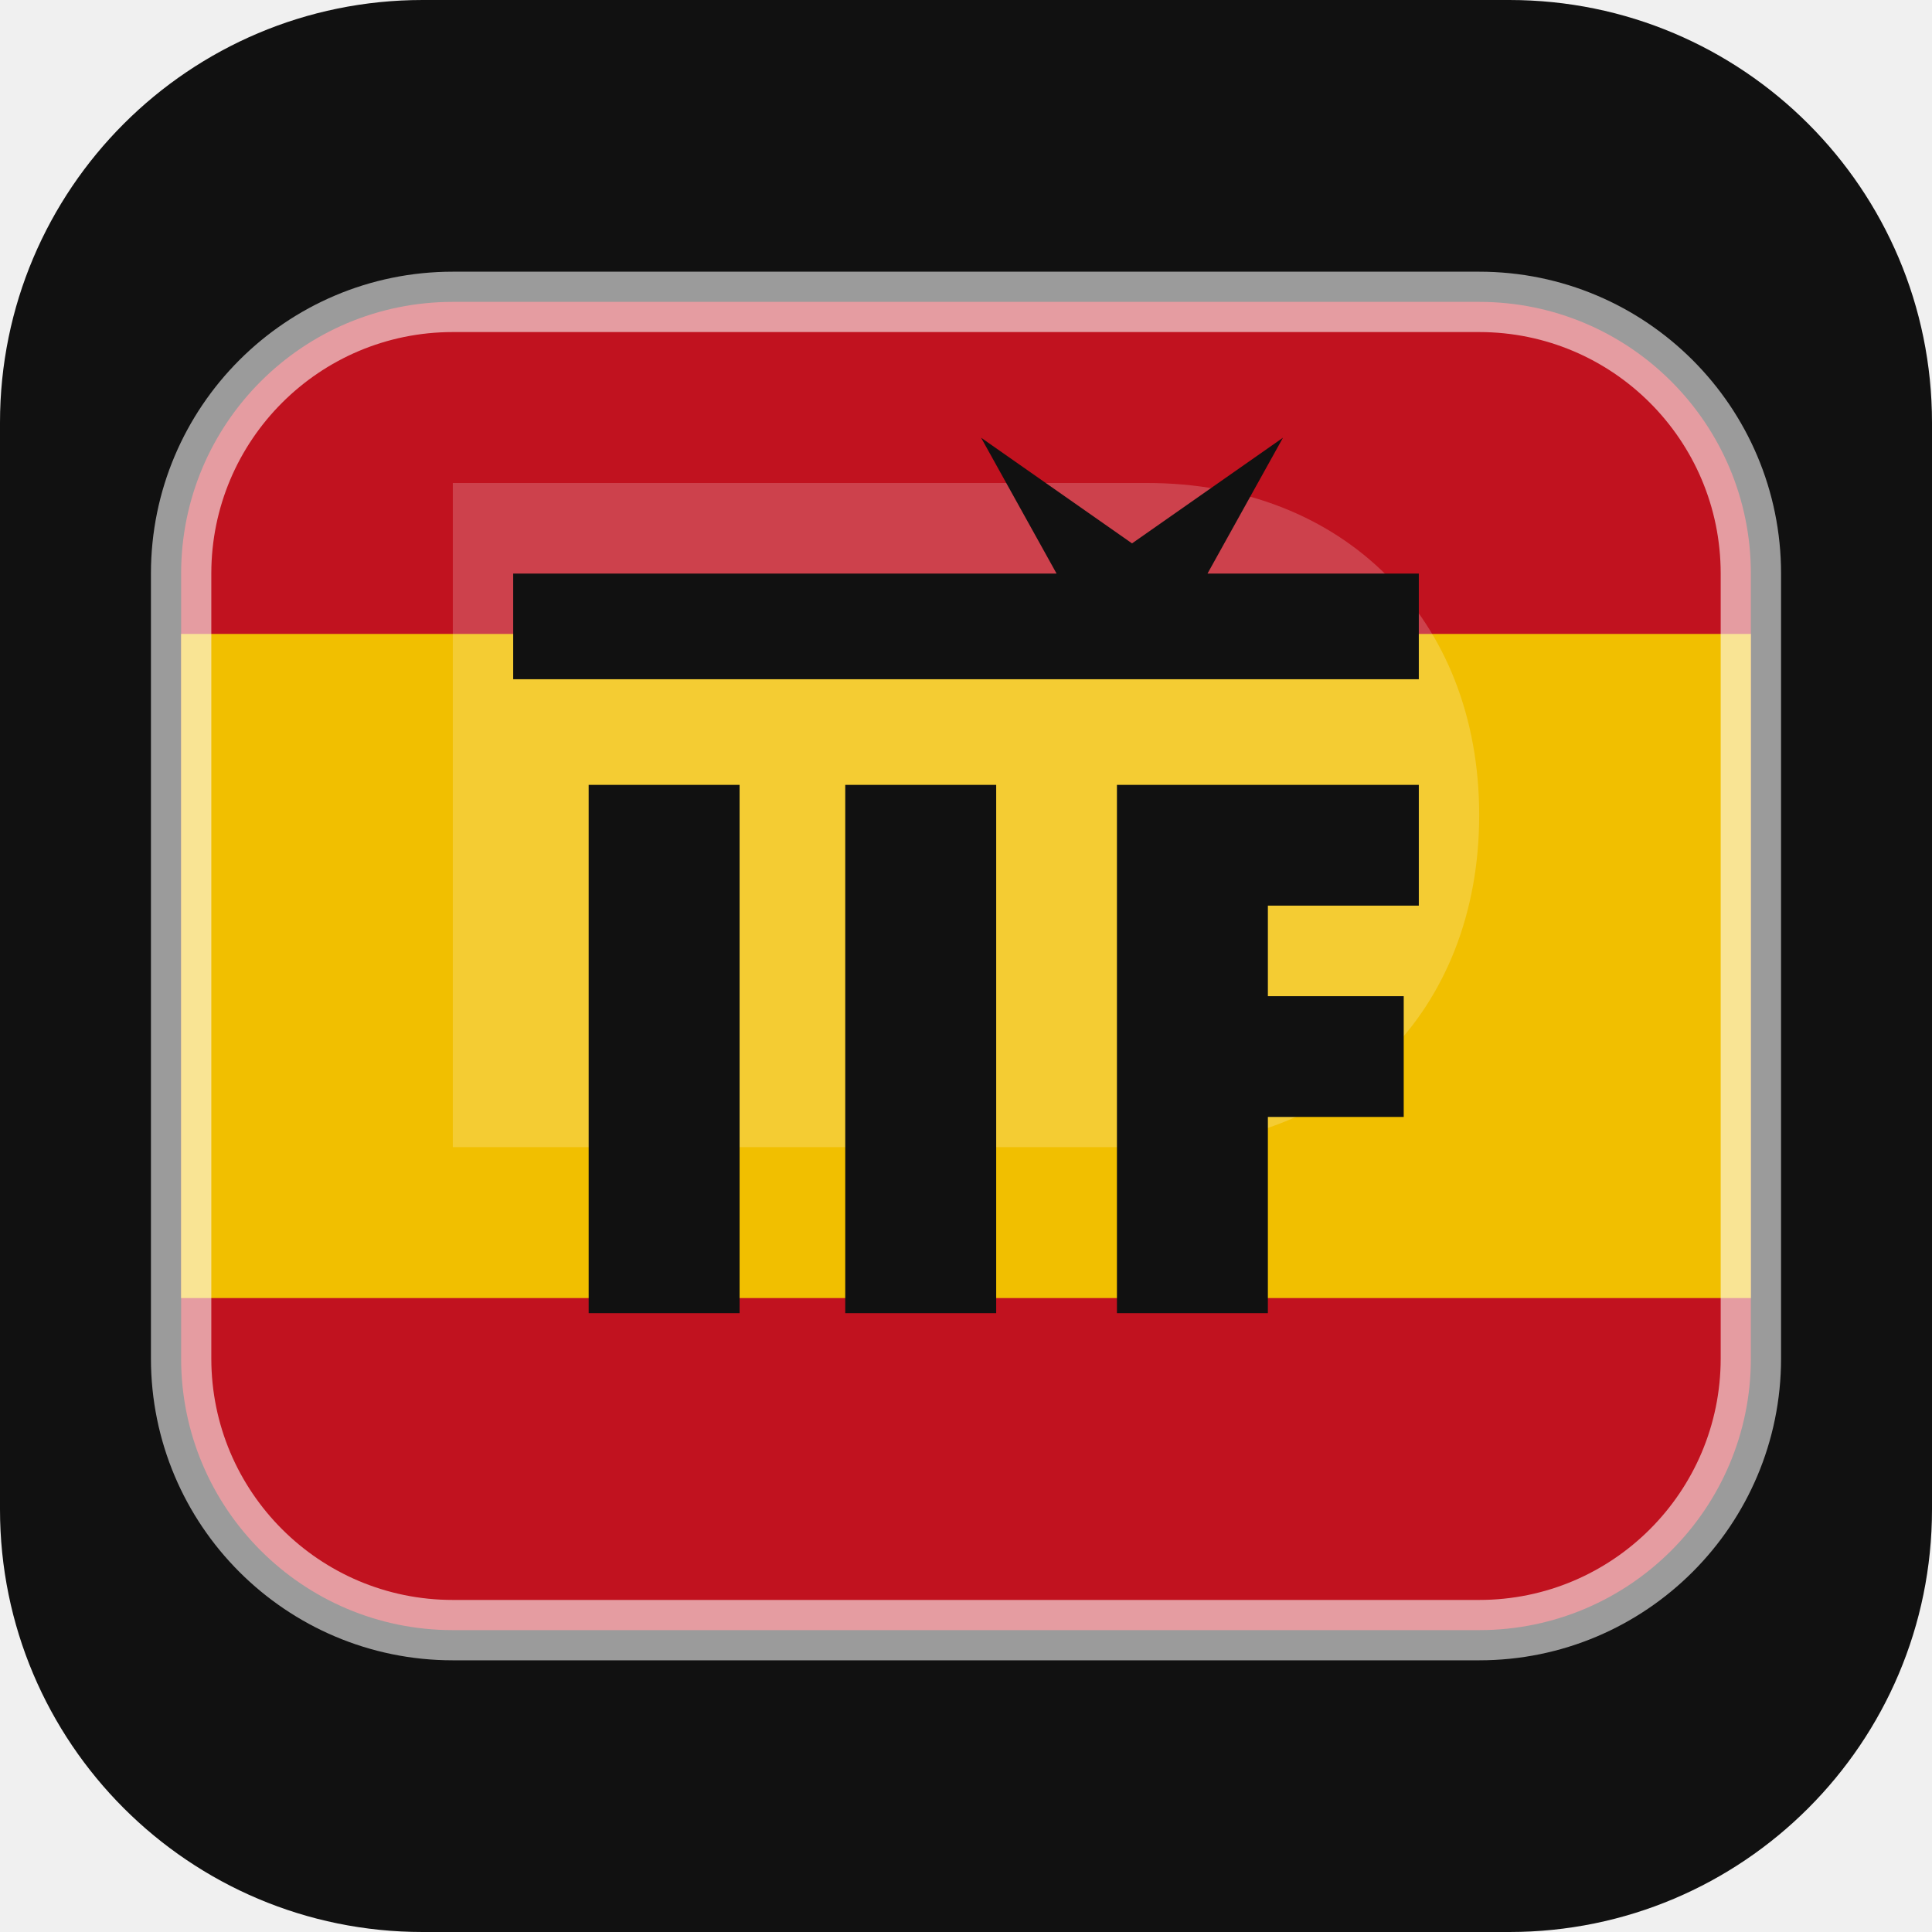
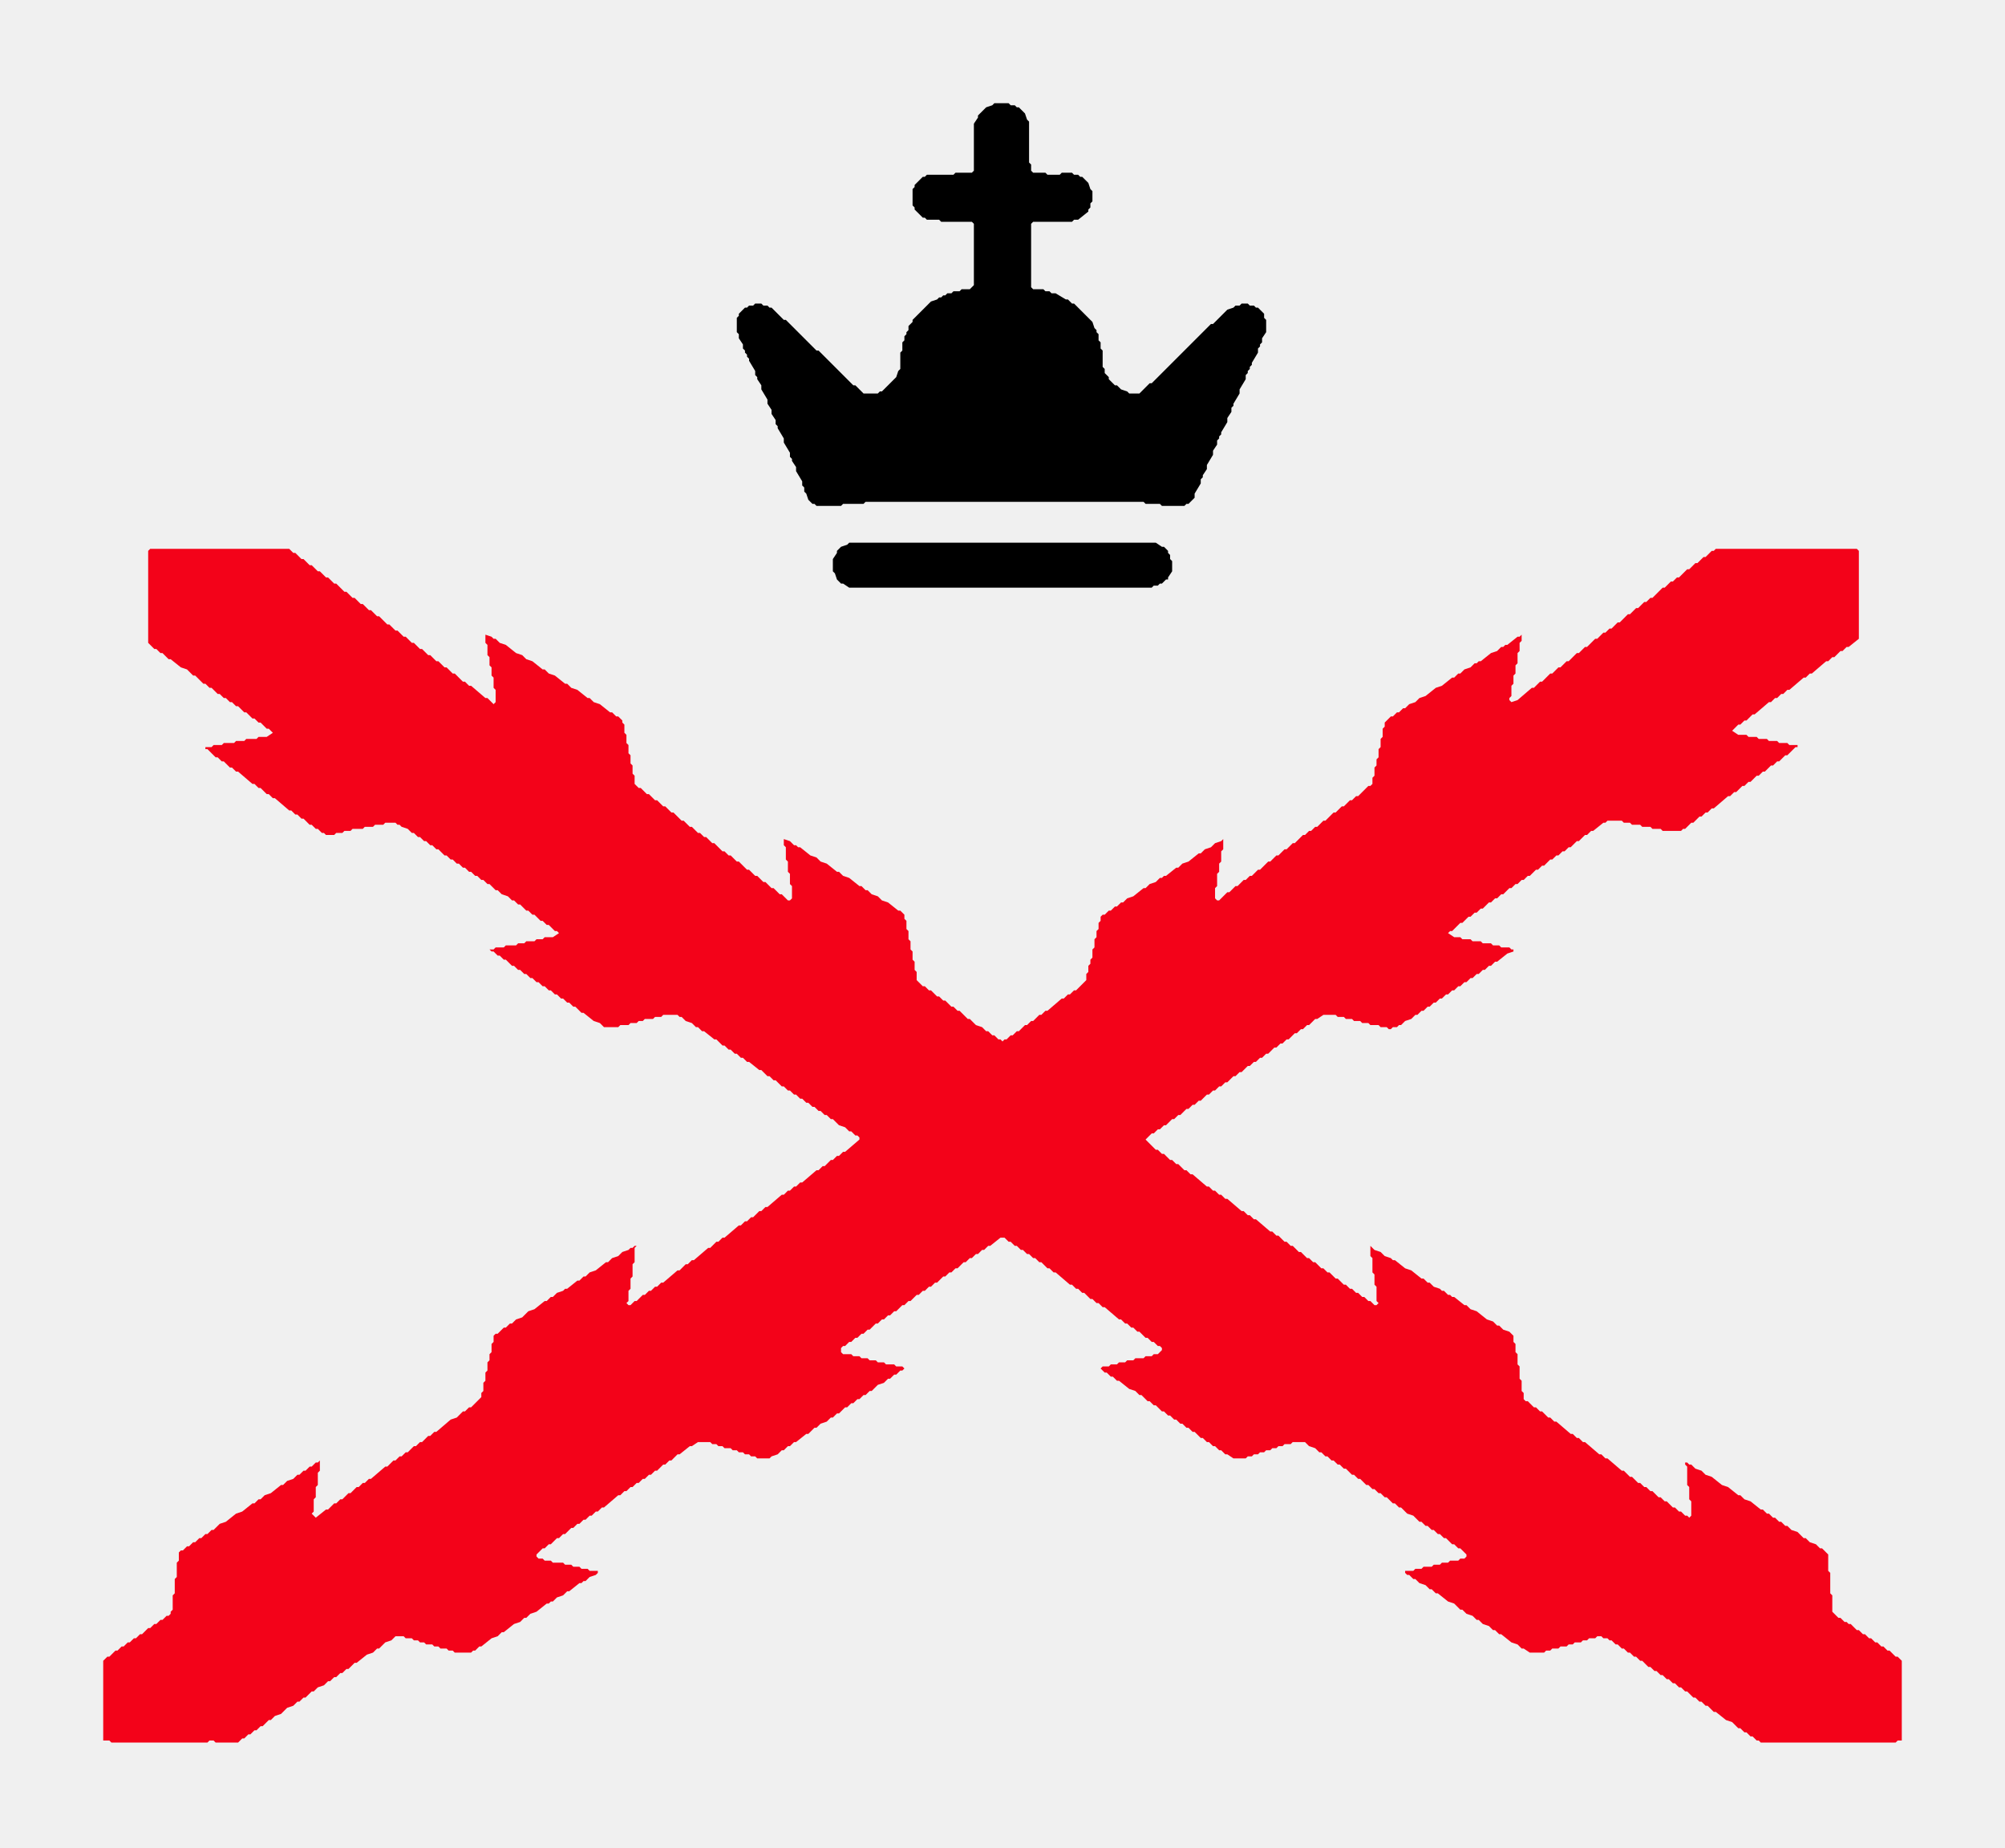
- <svg xmlns="http://www.w3.org/2000/svg" viewBox="0 0 128 128" role="img" aria-label="Imperio Español">
-   <rect width="128" height="128" rx="28" fill="#111111" />
-   <rect x="12" y="20" width="104" height="88" rx="18" fill="#c1121f" />
-   <rect x="12" y="42" width="104" height="44" fill="#f1bf00" />
-   <path d="M30 32h46c13 0 22 9 22 22s-9 22-22 22H30z" fill="#ffffff" opacity=".2" />
-   <path d="M39 52h10v35H39zm17 0h10v35H56zm18 0h20v8H84v6h9v8h-9v13H74z" fill="#111111" />
-   <path d="M34 38h36l-5-9 10 7 10-7-5 9h14v7H34z" fill="#111111" />
-   <rect x="12" y="20" width="104" height="88" rx="18" fill="none" stroke="#ffffff" stroke-opacity=".58" stroke-width="4" />
+ <svg xmlns="http://www.w3.org/2000/svg" width="981" height="904" viewBox="0 0 981 904" role="img" aria-label="Logotipo IMPERIO ESPAÑOL">
+   <path fill="#000000" fill-rule="evenodd" d="M407.5,273.5 407.5,279.5 408.5,280.5 409.5,283.5 411.5,285.5 412.5,285.5 415.5,287.5 563.5,287.5 564.5,286.5 566.5,286.5 567.5,285.5 568.5,285.5 570.5,283.5 571.5,283.5 571.5,282.5 573.5,279.5 573.5,274.5 572.5,273.5 572.5,271.5 571.5,270.5 571.5,269.5 569.5,267.5 568.5,267.5 565.5,265.5 415.5,265.5 414.5,266.5 411.5,267.5 409.5,269.5 409.5,270.5Z M360.5,155.5 360.5,162.5 361.5,163.5 361.5,165.5 363.5,168.5 363.5,170.5 364.5,171.5 364.5,172.5 365.5,173.5 365.5,174.5 366.5,175.5 366.5,176.5 369.5,181.5 369.5,183.5 370.5,184.5 370.5,185.5 372.5,188.5 372.5,190.5 375.5,195.5 375.5,197.5 377.5,200.5 377.5,202.5 379.5,205.5 379.5,207.5 380.5,208.5 380.5,209.5 383.5,214.5 383.5,216.5 386.5,221.5 386.5,223.5 387.5,224.5 387.5,225.5 389.5,228.5 389.5,230.5 392.5,235.5 392.5,237.5 393.5,238.5 393.5,240.5 394.5,241.5 395.5,244.5 397.5,246.5 398.5,246.5 399.5,247.5 411.5,247.5 412.5,246.5 422.5,246.5 423.5,245.5 559.5,245.5 560.5,246.5 567.5,246.5 568.5,247.5 579.5,247.5 580.5,246.5 581.5,246.5 584.5,243.5 584.5,241.5 587.5,236.5 587.5,234.5 588.5,233.5 588.5,232.5 590.5,229.5 590.5,227.5 593.5,222.5 593.5,220.5 595.5,217.5 595.5,215.5 596.5,214.5 596.5,213.5 597.5,212.5 597.5,211.5 600.5,206.5 600.5,204.5 602.5,201.5 602.5,199.5 603.5,198.5 603.5,197.5 606.5,192.5 606.5,190.5 609.5,185.5 609.5,183.5 610.5,182.5 610.5,181.5 611.5,180.5 611.5,179.5 612.5,178.5 612.5,177.5 615.5,172.5 615.5,170.5 616.5,169.5 616.5,168.5 617.5,167.5 617.5,165.5 619.5,162.5 619.5,156.5 618.5,155.5 618.5,153.5 615.5,150.5 614.5,150.5 613.5,149.5 611.5,149.5 610.5,148.5 607.5,148.5 606.5,149.5 604.5,149.5 603.5,150.5 600.5,151.5 593.5,158.5 592.5,158.5 563.5,187.5 562.5,187.5 557.5,192.5 552.5,192.5 551.5,191.5 548.5,190.5 546.5,188.5 545.5,188.5 542.5,185.5 542.5,184.5 540.5,182.5 540.5,180.5 539.5,179.5 539.5,171.5 538.5,170.5 538.5,167.5 537.5,166.5 537.5,163.5 536.5,162.5 536.5,161.5 535.5,160.5 534.5,157.5 525.5,148.5 524.5,148.5 522.5,146.5 521.5,146.5 516.5,143.5 514.5,143.5 513.5,142.5 511.5,142.5 510.5,141.5 505.5,141.5 504.5,140.5 504.5,109.5 505.5,108.5 524.5,108.5 525.5,107.5 527.5,107.5 532.5,103.5 532.5,102.5 533.5,101.5 533.5,99.5 534.5,98.5 534.5,93.5 533.5,92.5 532.5,89.5 529.5,86.5 528.5,86.5 527.5,85.5 525.5,85.5 524.5,84.5 519.5,84.5 518.5,85.5 512.5,85.5 511.5,84.5 505.5,84.5 504.5,83.5 504.5,80.5 503.5,79.5 503.5,59.5 502.5,58.5 501.5,55.5 498.5,52.5 497.5,52.5 496.5,51.5 494.5,51.5 493.5,50.5 486.5,50.5 485.5,51.5 482.5,52.5 478.5,56.5 478.5,57.5 476.5,60.5 476.5,83.5 475.5,84.5 467.5,84.5 466.5,85.5 453.5,85.5 452.5,86.5 451.5,86.5 447.5,90.5 447.5,91.5 446.5,92.5 446.5,100.5 447.5,101.5 447.5,102.5 451.5,106.5 452.5,106.5 453.5,107.5 459.5,107.5 460.5,108.5 475.5,108.5 476.5,109.5 476.5,139.5 474.5,141.5 470.5,141.5 469.5,142.5 466.5,142.5 465.5,143.5 463.5,143.5 462.5,144.5 461.5,144.5 460.5,145.5 459.5,145.5 458.5,146.5 455.5,147.5 446.5,156.5 446.5,157.5 444.5,159.5 444.5,161.5 443.5,162.5 443.5,163.5 442.5,164.5 442.5,166.5 441.5,167.5 441.5,171.5 440.5,172.5 440.5,180.5 439.5,181.5 438.5,184.5 431.5,191.5 430.5,191.5 429.5,192.5 422.5,192.5 418.5,188.5 417.5,188.5 400.5,171.5 399.5,171.5 384.5,156.5 383.5,156.5 377.5,150.5 376.5,150.5 375.5,149.5 373.5,149.5 372.5,148.5 369.5,148.5 368.5,149.5 366.5,149.5 365.5,150.5 364.5,150.5 361.5,153.5 361.5,154.5Z" />
+   <path fill="#F30219" fill-rule="evenodd" d="M72.5,269.5 72.5,314.5 75.5,317.5 76.5,317.5 78.5,319.5 79.5,319.5 82.5,322.5 83.5,322.5 88.5,326.5 91.5,327.5 94.5,330.5 95.5,330.5 99.5,334.5 100.5,334.5 102.5,336.5 103.5,336.5 106.5,339.5 107.5,339.5 109.5,341.5 110.5,341.5 112.5,343.5 113.5,343.5 115.5,345.5 116.5,345.5 119.5,348.5 120.5,348.5 123.5,351.5 124.5,351.5 126.5,353.5 127.5,353.5 130.5,356.5 131.5,356.5 133.5,358.5 130.5,360.5 126.5,360.5 125.5,361.5 120.5,361.5 119.5,362.5 115.5,362.5 114.5,363.5 109.5,363.5 108.5,364.5 104.5,364.5 103.5,365.5 100.5,365.5 100.5,366.5 101.5,366.5 105.5,370.5 106.5,370.5 108.5,372.5 109.5,372.5 112.5,375.5 113.5,375.5 115.5,377.5 116.5,377.5 123.5,383.5 124.5,383.5 126.5,385.5 127.5,385.5 130.5,388.5 131.5,388.5 133.5,390.5 134.5,390.5 141.5,396.5 142.5,396.5 144.5,398.5 145.5,398.5 147.5,400.5 148.5,400.5 151.5,403.5 152.5,403.5 154.5,405.5 155.5,405.5 157.5,407.5 158.5,407.5 159.5,408.5 163.5,408.5 164.5,407.5 167.5,407.5 168.5,406.5 171.5,406.5 172.5,405.5 177.5,405.5 178.5,404.5 182.5,404.5 183.5,403.5 187.5,403.5 188.5,402.5 193.5,402.5 194.5,403.5 195.5,403.5 196.5,404.5 199.5,405.5 201.5,407.5 202.5,407.5 204.5,409.5 205.5,409.5 207.5,411.5 208.5,411.5 210.5,413.5 211.5,413.5 213.5,415.5 214.5,415.5 217.5,418.5 218.5,418.5 220.5,420.5 221.5,420.5 223.5,422.5 224.5,422.5 226.5,424.5 227.5,424.5 229.5,426.5 230.5,426.5 232.5,428.5 233.5,428.5 235.5,430.5 236.5,430.5 238.5,432.5 239.5,432.5 242.5,435.5 243.5,435.5 245.5,437.5 248.5,438.5 250.5,440.5 251.5,440.5 253.5,442.5 254.5,442.5 257.5,445.5 258.5,445.5 260.5,447.5 261.5,447.5 264.5,450.5 265.5,450.5 267.5,452.5 268.5,452.5 271.5,455.5 272.5,455.5 273.5,456.5 270.5,458.5 266.5,458.5 265.5,459.5 262.5,459.5 261.5,460.5 257.5,460.5 256.5,461.5 253.5,461.5 252.5,462.5 247.5,462.5 246.5,463.5 242.5,463.5 241.5,464.5 239.5,464.5 240.5,465.5 241.5,465.5 243.5,467.5 244.5,467.5 246.5,469.5 247.5,469.5 250.5,472.5 251.5,472.5 253.5,474.5 254.5,474.5 256.5,476.5 257.5,476.5 259.5,478.5 260.5,478.5 262.5,480.5 263.5,480.5 265.5,482.5 266.5,482.5 268.5,484.5 269.5,484.5 271.5,486.5 272.5,486.5 274.5,488.5 275.5,488.5 277.5,490.5 278.5,490.5 280.5,492.5 281.5,492.5 284.5,495.5 285.5,495.5 290.5,499.5 293.5,500.5 295.5,502.5 302.5,502.5 303.5,501.5 307.5,501.5 308.5,500.5 311.5,500.5 312.5,499.5 314.5,499.5 315.5,498.5 319.5,498.5 320.5,497.5 323.5,497.5 324.5,496.5 331.5,496.5 332.5,497.5 333.5,497.5 335.5,499.5 338.5,500.5 340.5,502.5 341.5,502.5 343.5,504.5 344.5,504.5 349.5,508.5 350.5,508.5 353.5,511.5 354.5,511.5 356.5,513.5 357.5,513.5 359.5,515.5 360.5,515.5 362.5,517.5 363.5,517.5 365.5,519.5 366.5,519.5 371.5,523.5 372.5,523.5 375.5,526.5 376.5,526.5 378.5,528.5 379.5,528.5 382.5,531.5 383.5,531.5 385.5,533.5 386.5,533.5 388.5,535.5 389.5,535.5 391.5,537.5 392.5,537.5 394.5,539.5 395.5,539.5 397.5,541.5 398.5,541.5 400.5,543.5 401.5,543.5 403.5,545.5 404.5,545.5 406.5,547.5 407.5,547.5 410.5,550.5 413.5,551.5 415.5,553.5 416.5,553.5 418.5,555.5 419.5,555.5 420.5,556.5 420.5,557.5 413.5,563.5 412.5,563.5 410.5,565.5 409.5,565.5 407.5,567.5 406.5,567.5 403.5,570.5 402.5,570.5 400.5,572.5 399.5,572.5 392.5,578.5 391.5,578.5 389.5,580.5 388.5,580.5 386.5,582.5 385.5,582.5 383.5,584.5 382.5,584.5 375.5,590.5 374.5,590.5 372.5,592.5 371.5,592.5 368.5,595.5 367.5,595.5 365.5,597.5 364.5,597.5 362.5,599.5 361.5,599.5 354.5,605.5 353.5,605.5 351.5,607.5 350.5,607.5 347.5,610.5 346.5,610.5 339.5,616.5 338.5,616.5 336.5,618.5 335.5,618.5 332.5,621.5 331.5,621.5 324.5,627.5 323.5,627.5 321.5,629.5 320.5,629.5 318.5,631.5 317.5,631.5 315.5,633.5 314.5,633.5 311.5,636.5 310.5,636.5 308.5,638.5 307.5,638.5 306.5,637.5 307.5,636.5 307.5,631.5 308.5,630.5 308.5,625.5 309.5,624.5 309.5,618.5 310.5,617.5 310.5,610.5 311.5,609.5 310.5,609.5 309.5,610.5 308.5,610.5 307.5,611.5 304.5,612.5 302.5,614.5 299.5,615.5 297.5,617.5 296.5,617.5 291.5,621.5 288.5,622.5 286.5,624.5 285.5,624.5 283.5,626.5 282.5,626.5 277.5,630.5 276.5,630.5 275.5,631.5 272.5,632.5 270.5,634.5 269.5,634.5 267.5,636.5 266.5,636.5 261.5,640.5 258.5,641.5 255.5,644.5 252.5,645.5 250.5,647.5 249.5,647.5 247.5,649.5 246.5,649.5 243.5,652.5 242.5,652.5 241.5,653.5 241.5,656.5 240.5,657.5 240.5,661.5 239.5,662.5 239.5,665.5 238.5,666.5 238.5,670.5 237.5,671.5 237.5,675.5 236.5,676.5 236.5,680.5 235.5,681.5 235.5,683.5 230.5,688.5 229.5,688.5 227.5,690.5 226.5,690.5 223.5,693.5 220.5,694.5 213.5,700.5 212.5,700.5 210.5,702.5 209.5,702.5 206.5,705.5 205.5,705.5 203.5,707.5 202.5,707.5 199.5,710.5 198.5,710.5 196.5,712.5 195.5,712.5 193.5,714.5 192.5,714.5 189.5,717.5 188.5,717.5 181.5,723.5 180.5,723.5 178.5,725.5 177.5,725.5 175.5,727.5 174.5,727.5 171.5,730.5 170.5,730.5 167.5,733.5 166.5,733.5 164.5,735.5 163.5,735.5 160.5,738.5 159.5,738.5 154.5,742.5 152.5,740.5 153.5,739.5 153.5,733.5 154.5,732.5 154.5,727.5 155.5,726.5 155.5,720.5 156.5,719.5 156.5,714.5 155.5,715.5 154.5,715.5 152.5,717.5 151.5,717.5 149.5,719.5 148.5,719.5 146.5,721.5 145.5,721.5 143.5,723.5 140.5,724.5 138.5,726.5 137.5,726.5 132.5,730.5 129.5,731.5 127.5,733.5 126.5,733.5 124.5,735.5 123.5,735.5 118.5,739.5 115.5,740.5 110.5,744.5 107.5,745.5 104.5,748.5 103.5,748.5 101.5,750.5 100.5,750.5 98.5,752.5 97.5,752.5 95.5,754.5 94.5,754.5 92.5,756.5 91.5,756.5 89.5,758.5 88.5,758.5 87.5,759.5 87.5,763.5 86.5,764.5 86.5,771.5 85.5,772.5 85.5,779.5 84.5,780.5 84.5,787.5 83.5,788.5 83.5,789.5 82.5,790.5 81.5,790.5 79.5,792.5 78.5,792.5 76.5,794.5 75.5,794.5 73.5,796.5 72.5,796.5 69.5,799.5 68.5,799.5 66.5,801.5 65.5,801.5 63.5,803.5 62.5,803.5 60.5,805.5 59.5,805.5 57.5,807.5 56.5,807.5 53.5,810.5 52.5,810.5 50.5,812.5 50.5,851.5 53.5,851.5 54.5,852.5 101.5,852.5 102.5,851.5 104.5,851.5 105.5,852.5 116.5,852.5 118.5,850.5 119.5,850.5 121.5,848.5 122.5,848.5 124.5,846.5 125.5,846.5 127.5,844.5 128.5,844.5 131.5,841.5 132.5,841.5 134.5,839.5 137.5,838.5 140.5,835.5 143.5,834.5 145.5,832.5 146.5,832.5 148.5,830.5 149.5,830.5 152.5,827.5 153.5,827.5 155.5,825.5 158.5,824.5 160.5,822.5 161.5,822.5 163.5,820.5 164.5,820.5 166.5,818.5 167.5,818.5 169.5,816.5 170.5,816.5 173.5,813.5 174.5,813.5 179.5,809.5 182.5,808.5 184.5,806.5 185.5,806.5 188.5,803.5 191.5,802.5 193.5,800.5 197.5,800.5 198.5,801.5 201.5,801.5 202.5,802.5 204.5,802.5 205.5,803.5 207.5,803.5 208.5,804.5 211.5,804.5 212.5,805.5 214.5,805.5 215.5,806.5 218.5,806.5 219.5,807.5 221.5,807.5 222.5,808.5 230.5,808.5 231.5,807.5 232.5,807.5 234.5,805.5 235.5,805.5 240.5,801.5 243.5,800.5 245.5,798.5 246.5,798.5 251.5,794.5 254.5,793.5 256.5,791.5 257.5,791.5 259.5,789.5 262.5,788.5 267.5,784.5 268.5,784.5 269.5,783.5 270.5,783.5 272.5,781.5 275.5,780.5 277.5,778.5 278.5,778.5 283.5,774.5 284.5,774.5 285.5,773.5 286.5,773.5 288.5,771.5 291.5,770.5 292.5,769.5 292.5,768.5 288.5,768.5 287.5,767.5 284.5,767.5 283.5,766.5 280.5,766.5 279.5,765.5 276.5,765.5 275.5,764.5 270.5,764.5 269.5,763.5 266.5,763.5 265.5,762.5 263.5,762.5 262.5,761.5 262.5,760.5 265.5,757.5 266.5,757.5 268.5,755.5 269.5,755.5 272.5,752.5 273.5,752.5 275.5,750.5 276.5,750.5 279.5,747.5 280.5,747.5 282.5,745.5 283.5,745.5 285.5,743.5 286.5,743.5 288.5,741.5 289.5,741.5 291.5,739.5 292.5,739.5 294.5,737.5 295.5,737.5 302.5,731.5 303.5,731.5 305.5,729.5 306.5,729.5 308.5,727.5 309.5,727.5 311.5,725.5 312.5,725.5 314.5,723.5 315.5,723.5 317.5,721.5 318.5,721.5 320.5,719.5 321.5,719.5 324.5,716.5 325.5,716.5 327.5,714.5 328.5,714.5 331.5,711.5 332.5,711.5 337.5,707.5 338.5,707.5 341.5,705.5 347.5,705.5 348.5,706.5 350.5,706.5 351.5,707.5 353.5,707.5 354.5,708.5 357.5,708.5 358.5,709.5 360.5,709.5 361.5,710.5 363.5,710.5 364.5,711.5 366.5,711.5 367.5,712.5 369.5,712.5 370.5,713.5 376.5,713.5 377.5,712.5 380.5,711.5 382.5,709.5 383.5,709.5 385.5,707.5 386.5,707.5 388.5,705.5 389.5,705.5 394.5,701.5 395.5,701.5 398.5,698.5 399.5,698.5 401.5,696.5 404.5,695.5 406.5,693.5 407.5,693.5 409.5,691.5 410.5,691.5 413.5,688.5 414.5,688.5 416.5,686.5 417.5,686.5 419.5,684.5 420.5,684.5 422.5,682.5 423.5,682.5 425.5,680.5 426.5,680.5 429.5,677.5 432.5,676.5 434.5,674.5 435.5,674.5 437.5,672.5 438.5,672.5 440.5,670.5 441.5,670.5 442.5,669.5 441.5,668.5 438.5,668.5 437.5,667.5 433.5,667.5 432.5,666.5 429.5,666.5 428.5,665.5 425.5,665.5 424.5,664.5 421.5,664.5 420.5,663.5 417.5,663.5 416.5,662.5 412.5,662.5 411.5,661.5 411.5,659.5 412.5,658.5 413.5,658.5 415.5,656.5 416.5,656.5 418.5,654.5 419.5,654.5 421.5,652.5 422.5,652.5 424.5,650.5 425.5,650.5 428.5,647.5 429.5,647.5 431.5,645.5 432.5,645.5 434.5,643.5 435.5,643.5 437.5,641.5 438.5,641.5 441.5,638.5 442.5,638.5 444.5,636.5 445.5,636.5 448.5,633.5 449.5,633.5 451.5,631.5 452.5,631.5 454.5,629.5 455.5,629.5 457.5,627.5 458.5,627.5 461.5,624.5 462.5,624.5 464.5,622.5 465.5,622.5 467.5,620.5 468.5,620.5 471.5,617.5 472.5,617.5 474.5,615.5 475.5,615.5 477.5,613.5 478.5,613.5 480.5,611.5 481.5,611.5 483.5,609.5 484.5,609.5 489.5,605.5 491.5,605.5 493.5,607.5 494.5,607.5 496.5,609.5 497.5,609.5 499.5,611.5 500.5,611.5 502.5,613.5 503.5,613.5 505.5,615.5 506.5,615.5 508.5,617.5 509.5,617.5 512.5,620.5 513.5,620.5 515.5,622.5 516.5,622.5 523.5,628.5 524.5,628.5 526.5,630.5 527.5,630.5 529.5,632.5 530.5,632.5 533.5,635.5 534.5,635.5 536.5,637.5 537.5,637.5 539.5,639.5 540.5,639.5 547.5,645.5 548.5,645.5 550.5,647.5 551.5,647.5 553.5,649.5 554.5,649.5 556.5,651.5 557.5,651.5 560.5,654.5 561.5,654.5 563.5,656.5 564.5,656.5 566.5,658.5 567.5,658.5 568.5,659.5 568.5,660.5 566.5,662.5 564.5,662.5 563.5,663.5 560.5,663.5 559.5,664.5 555.5,664.5 554.5,665.5 551.5,665.5 550.5,666.5 547.5,666.5 546.5,667.5 543.5,667.5 542.5,668.5 539.5,668.5 538.5,669.5 540.5,671.5 541.5,671.5 543.5,673.5 544.5,673.5 546.5,675.5 547.5,675.5 552.5,679.5 555.5,680.5 557.5,682.5 558.5,682.5 561.5,685.5 562.5,685.5 564.5,687.5 565.5,687.5 568.5,690.5 569.5,690.5 571.5,692.5 572.5,692.5 574.5,694.5 575.5,694.5 577.5,696.5 578.5,696.5 580.5,698.5 581.5,698.5 583.5,700.5 584.5,700.5 587.5,703.5 588.5,703.5 590.5,705.5 591.5,705.5 593.5,707.5 594.5,707.5 596.5,709.5 597.5,709.5 599.5,711.5 600.5,711.5 603.5,713.5 609.5,713.5 610.5,712.5 612.5,712.5 613.5,711.5 615.5,711.5 616.5,710.5 618.5,710.5 619.5,709.5 621.5,709.5 622.5,708.5 624.5,708.5 625.5,707.5 627.5,707.5 628.5,706.5 631.5,706.5 632.5,705.5 638.5,705.5 640.5,707.5 643.5,708.5 645.5,710.5 646.5,710.5 648.5,712.5 649.5,712.5 651.5,714.5 652.5,714.5 654.5,716.5 655.5,716.5 657.5,718.5 658.5,718.5 661.5,721.5 662.5,721.5 664.5,723.5 665.5,723.5 668.5,726.5 669.5,726.5 671.5,728.5 672.5,728.5 674.5,730.5 675.5,730.5 677.5,732.5 678.5,732.5 681.5,735.5 682.5,735.5 684.5,737.5 685.5,737.5 688.5,740.5 691.5,741.5 694.5,744.5 695.5,744.5 697.5,746.5 698.5,746.5 700.5,748.5 701.5,748.5 703.5,750.5 704.5,750.5 706.5,752.5 707.5,752.5 710.5,755.5 711.5,755.5 713.5,757.5 714.5,757.5 717.5,760.5 717.5,761.5 716.5,762.5 714.5,762.5 713.5,763.5 709.5,763.5 708.5,764.5 705.5,764.5 704.5,765.5 701.5,765.5 700.5,766.5 696.5,766.5 695.5,767.5 692.5,767.5 691.5,768.5 687.5,768.5 687.5,769.5 688.5,770.5 689.5,770.5 691.5,772.5 692.5,772.5 694.5,774.5 697.5,775.5 699.5,777.5 700.5,777.5 702.5,779.5 703.5,779.5 708.5,783.5 711.5,784.5 714.5,787.5 715.5,787.5 717.5,789.5 720.5,790.5 722.5,792.5 723.5,792.5 725.5,794.5 728.5,795.5 730.5,797.5 731.5,797.5 733.5,799.5 734.5,799.5 739.5,803.5 742.5,804.5 744.5,806.5 745.5,806.5 748.5,808.5 755.5,808.5 756.5,807.5 758.5,807.5 759.5,806.5 762.5,806.5 763.5,805.5 766.5,805.5 767.5,804.5 769.5,804.5 770.5,803.5 773.5,803.5 774.5,802.5 776.5,802.5 777.5,801.5 780.5,801.5 781.5,800.5 783.5,800.5 784.5,801.5 786.5,801.5 787.5,802.5 788.5,802.5 790.5,804.5 791.5,804.5 793.5,806.5 794.5,806.5 796.5,808.5 797.5,808.5 799.5,810.5 800.5,810.5 802.5,812.5 803.5,812.5 806.5,815.5 807.5,815.5 809.5,817.5 810.5,817.5 812.5,819.5 813.5,819.5 815.5,821.5 816.5,821.5 818.5,823.5 819.5,823.5 821.5,825.5 822.5,825.5 824.5,827.5 825.5,827.5 828.5,830.5 829.5,830.5 831.5,832.5 832.5,832.5 834.5,834.5 835.5,834.5 838.5,837.5 839.5,837.5 844.5,841.5 847.5,842.5 850.5,845.5 851.5,845.5 853.5,847.5 854.5,847.5 856.5,849.5 857.5,849.5 859.5,851.5 860.5,851.5 861.5,852.5 927.5,852.5 928.5,851.5 930.5,851.5 930.5,812.5 928.5,810.5 927.5,810.5 924.5,807.5 923.5,807.5 921.5,805.5 920.5,805.5 918.5,803.5 917.5,803.5 915.5,801.5 914.5,801.5 912.5,799.5 911.5,799.5 909.5,797.5 908.5,797.5 905.5,794.5 904.5,794.5 903.5,793.5 902.5,793.5 900.5,791.5 899.5,791.5 896.5,788.5 896.5,780.5 895.5,779.5 895.5,769.5 894.5,768.5 894.5,760.5 891.5,757.5 890.5,757.5 888.5,755.5 885.5,754.5 883.5,752.5 882.5,752.5 879.5,749.5 876.5,748.5 874.5,746.5 873.5,746.5 871.5,744.5 870.5,744.5 868.5,742.5 867.5,742.5 865.5,740.5 864.5,740.5 862.5,738.5 861.5,738.5 856.5,734.5 853.5,733.5 851.5,731.5 850.5,731.5 845.5,727.5 842.5,726.5 837.5,722.5 834.5,721.5 832.5,719.5 829.5,718.5 827.5,716.5 826.5,716.5 825.5,715.5 824.5,715.5 824.5,716.5 825.5,717.5 825.5,726.5 826.5,727.5 826.5,733.5 827.5,734.5 827.5,741.5 826.5,742.5 825.5,741.5 824.5,741.5 822.5,739.5 821.5,739.5 819.5,737.5 818.5,737.5 815.5,734.5 814.5,734.5 812.5,732.5 811.5,732.5 808.5,729.5 807.5,729.5 805.5,727.5 804.5,727.5 802.5,725.5 801.5,725.5 798.5,722.5 797.5,722.5 794.5,719.5 793.5,719.5 786.5,713.5 785.5,713.5 783.5,711.5 782.5,711.5 775.5,705.5 774.5,705.5 772.5,703.5 771.5,703.5 769.5,701.5 768.5,701.5 761.5,695.5 760.5,695.5 758.5,693.5 757.5,693.5 754.5,690.5 753.5,690.5 751.5,688.5 750.5,688.5 747.5,685.5 746.5,685.5 745.5,684.5 745.5,681.5 744.5,680.5 744.5,675.5 743.5,674.5 743.5,668.5 742.5,667.5 742.5,662.5 741.5,661.5 741.5,657.5 740.5,656.5 740.5,653.5 738.5,651.5 735.5,650.5 733.5,648.5 732.5,648.5 730.5,646.5 727.5,645.5 722.5,641.5 719.5,640.5 717.5,638.5 716.5,638.5 711.5,634.5 710.5,634.5 709.5,633.5 708.5,633.5 706.5,631.5 705.5,631.5 704.5,630.5 701.5,629.5 699.5,627.5 698.5,627.5 696.5,625.5 695.5,625.5 690.5,621.5 687.5,620.5 682.5,616.5 681.5,616.5 680.5,615.5 677.5,614.5 675.5,612.5 672.5,611.5 670.5,609.5 670.5,614.5 671.5,615.5 671.5,622.5 672.5,623.5 672.5,628.5 673.5,629.5 673.5,636.5 674.5,637.5 673.5,638.5 672.5,638.5 670.5,636.5 669.5,636.5 667.5,634.5 666.5,634.5 664.5,632.5 663.5,632.5 661.5,630.5 660.5,630.5 658.5,628.5 657.5,628.5 654.5,625.5 653.5,625.5 650.5,622.5 649.5,622.5 647.5,620.5 646.5,620.5 643.5,617.5 642.5,617.5 640.5,615.5 639.5,615.5 636.5,612.5 635.5,612.5 632.5,609.5 631.5,609.5 629.5,607.5 628.5,607.5 625.5,604.5 624.5,604.5 622.5,602.5 621.5,602.5 614.5,596.5 613.5,596.5 611.5,594.5 610.5,594.5 608.5,592.5 607.5,592.5 600.5,586.5 599.5,586.5 597.5,584.5 596.5,584.5 594.5,582.5 593.5,582.5 591.5,580.5 590.5,580.5 583.5,574.5 582.5,574.5 580.5,572.5 579.5,572.5 576.5,569.5 575.5,569.5 573.5,567.5 572.5,567.5 569.5,564.5 568.5,564.5 566.5,562.5 565.5,562.5 560.5,557.5 563.5,554.5 564.5,554.5 566.5,552.5 567.5,552.5 569.5,550.5 570.5,550.5 573.5,547.5 574.5,547.5 576.5,545.5 577.5,545.5 580.5,542.5 581.5,542.5 583.5,540.5 584.5,540.5 586.5,538.5 587.5,538.5 590.5,535.5 591.5,535.5 593.5,533.5 594.5,533.5 596.5,531.5 597.5,531.5 599.5,529.5 600.5,529.5 603.5,526.5 604.5,526.5 606.5,524.5 607.5,524.5 610.5,521.5 611.5,521.5 613.5,519.5 614.5,519.5 616.5,517.5 617.5,517.5 619.5,515.5 620.5,515.5 623.5,512.5 624.5,512.5 626.5,510.5 627.5,510.5 629.5,508.5 630.5,508.5 633.5,505.5 634.5,505.5 636.5,503.5 637.5,503.5 639.5,501.5 640.5,501.5 643.5,498.5 644.5,498.5 647.5,496.5 653.5,496.5 654.5,497.5 657.5,497.5 658.5,498.5 661.5,498.5 662.5,499.5 665.5,499.5 666.5,500.5 669.5,500.5 670.5,501.5 674.5,501.5 675.5,502.5 678.5,502.5 679.5,503.5 680.5,503.5 681.5,502.5 683.5,502.5 684.5,501.5 685.5,501.5 687.5,499.5 690.5,498.5 692.5,496.5 693.5,496.5 695.5,494.5 696.5,494.5 698.5,492.5 699.5,492.5 701.5,490.5 702.5,490.5 704.5,488.5 705.5,488.5 707.5,486.5 708.5,486.5 710.5,484.5 711.5,484.5 713.5,482.5 714.5,482.5 716.5,480.5 717.5,480.5 719.5,478.5 720.5,478.5 722.5,476.5 723.5,476.5 725.5,474.5 726.5,474.5 728.5,472.5 729.5,472.5 731.5,470.5 732.5,470.5 737.5,466.5 740.5,465.5 740.5,464.5 739.5,464.5 738.5,463.5 734.5,463.5 733.5,462.5 730.5,462.5 729.5,461.5 725.5,461.5 724.5,460.5 720.5,460.5 719.5,459.5 715.5,459.5 714.5,458.5 711.5,458.5 708.5,456.5 709.5,455.5 710.5,455.5 714.5,451.5 715.5,451.5 718.5,448.5 719.5,448.5 721.5,446.5 722.5,446.5 724.5,444.5 725.5,444.5 728.5,441.5 729.5,441.5 731.5,439.5 732.5,439.5 734.5,437.5 735.5,437.5 738.5,434.5 739.5,434.5 741.5,432.5 742.5,432.5 744.5,430.5 745.5,430.5 747.5,428.5 748.5,428.5 751.5,425.5 752.5,425.5 754.5,423.5 755.5,423.5 758.5,420.5 759.5,420.5 761.5,418.5 762.5,418.5 764.5,416.5 765.5,416.5 767.5,414.5 768.5,414.5 771.5,411.5 772.5,411.5 775.5,408.5 776.5,408.5 778.5,406.5 779.5,406.5 784.5,402.5 785.5,402.5 786.5,401.5 793.5,401.5 794.5,402.5 797.5,402.5 798.5,403.5 802.5,403.5 803.5,404.5 807.5,404.5 808.5,405.5 812.5,405.5 813.5,406.5 822.5,406.5 823.5,405.5 824.5,405.5 827.5,402.5 828.5,402.5 831.5,399.5 832.5,399.5 834.5,397.5 835.5,397.5 837.5,395.5 838.5,395.5 845.5,389.5 846.5,389.5 848.5,387.5 849.5,387.5 852.5,384.5 853.5,384.5 855.5,382.5 856.5,382.5 859.5,379.5 860.5,379.5 862.5,377.5 863.5,377.5 866.5,374.5 867.5,374.5 869.5,372.5 870.5,372.5 873.5,369.5 874.5,369.5 878.5,365.5 879.5,365.5 879.5,364.5 875.5,364.5 874.5,363.5 870.5,363.5 869.5,362.5 865.5,362.5 864.5,361.5 860.5,361.5 859.5,360.5 855.5,360.5 854.5,359.5 850.5,359.5 847.5,357.5 850.5,354.5 851.5,354.5 853.5,352.5 854.5,352.5 857.5,349.5 858.5,349.5 865.5,343.5 866.5,343.5 868.5,341.5 869.5,341.5 871.5,339.5 872.5,339.5 874.5,337.5 875.5,337.5 882.5,331.5 883.5,331.5 885.5,329.5 886.5,329.5 893.5,323.5 894.5,323.5 896.5,321.5 897.5,321.5 900.5,318.5 901.5,318.5 903.5,316.5 904.5,316.5 909.5,312.5 909.5,269.5 908.5,268.5 839.5,268.5 838.5,269.5 837.5,269.5 834.5,272.5 833.5,272.5 830.5,275.5 829.5,275.5 826.5,278.5 825.5,278.5 821.5,282.5 820.5,282.5 818.5,284.5 817.5,284.5 814.5,287.5 813.5,287.5 808.5,292.5 807.5,292.5 805.5,294.5 804.5,294.5 801.5,297.5 800.5,297.5 797.5,300.5 796.5,300.5 792.5,304.5 791.5,304.5 788.5,307.5 787.5,307.5 785.5,309.5 784.5,309.5 781.5,312.5 780.5,312.5 776.5,316.5 775.5,316.5 772.5,319.5 771.5,319.5 767.5,323.5 766.5,323.5 763.5,326.5 762.5,326.5 759.5,329.5 758.5,329.5 754.5,333.5 753.5,333.5 750.5,336.5 749.5,336.5 742.5,342.5 739.5,343.5 738.5,342.5 738.5,341.5 739.5,340.5 739.5,335.5 740.5,334.5 740.5,330.5 741.5,329.5 741.5,325.5 742.5,324.5 742.5,319.5 743.5,318.5 743.5,314.5 744.5,313.5 744.5,310.5 743.5,311.5 742.5,311.5 737.5,315.5 736.5,315.5 735.5,316.5 734.5,316.5 732.5,318.5 729.5,319.5 724.5,323.5 723.5,323.5 722.5,324.5 721.5,324.5 719.5,326.5 716.5,327.5 714.5,329.5 713.5,329.5 711.5,331.5 710.5,331.5 705.5,335.5 702.5,336.5 697.5,340.5 694.5,341.5 692.5,343.5 689.5,344.5 687.5,346.5 686.5,346.5 684.5,348.5 683.5,348.5 681.5,350.5 680.5,350.5 677.5,353.5 677.5,355.5 676.5,356.5 676.5,360.5 675.5,361.5 675.5,365.5 674.5,366.5 674.5,370.5 673.5,371.5 673.5,374.5 672.5,375.5 672.5,379.5 671.5,380.5 671.5,383.5 670.5,384.5 669.5,384.5 664.5,389.5 663.5,389.5 661.5,391.5 660.5,391.5 657.5,394.5 656.5,394.5 653.5,397.5 652.5,397.5 648.5,401.5 647.5,401.5 644.5,404.5 643.5,404.5 641.5,406.5 640.5,406.5 638.5,408.5 637.5,408.5 633.5,412.5 632.5,412.5 629.5,415.5 628.5,415.5 625.5,418.5 624.5,418.5 621.5,421.5 620.5,421.5 616.5,425.5 615.5,425.5 612.5,428.5 611.5,428.5 609.5,430.5 608.5,430.5 605.5,433.5 604.5,433.5 601.5,436.5 600.5,436.5 596.5,440.5 595.5,440.5 594.5,439.5 594.5,434.5 595.5,433.5 595.5,427.5 596.5,426.5 596.5,422.5 597.5,421.5 597.5,416.5 598.5,415.5 598.5,410.5 597.5,411.5 594.5,412.5 592.5,414.5 589.5,415.5 587.5,417.5 586.5,417.5 581.5,421.5 578.5,422.5 576.5,424.5 575.5,424.5 570.5,428.5 569.5,428.5 568.5,429.5 567.5,429.5 565.5,431.5 562.5,432.5 560.5,434.5 559.5,434.5 554.5,438.5 551.5,439.5 549.5,441.5 548.5,441.5 546.5,443.5 545.5,443.5 543.5,445.5 542.5,445.5 540.5,447.5 539.5,447.5 538.5,448.5 538.5,450.5 537.5,451.5 537.5,454.5 536.5,455.5 536.5,458.5 535.5,459.5 535.5,463.5 534.5,464.5 534.5,468.5 533.5,469.5 533.5,471.5 532.5,472.5 532.5,475.5 531.5,476.5 531.5,479.5 526.5,484.5 525.5,484.5 523.5,486.5 522.5,486.5 520.5,488.5 519.5,488.5 512.5,494.5 511.5,494.5 509.5,496.5 508.5,496.5 505.5,499.5 504.5,499.5 502.5,501.5 501.5,501.5 498.5,504.5 497.5,504.5 495.5,506.5 494.5,506.5 492.5,508.5 491.5,508.5 490.5,509.5 489.5,508.5 488.5,508.5 486.5,506.5 485.5,506.5 483.5,504.5 482.5,504.5 480.5,502.5 477.5,501.5 474.5,498.5 473.5,498.5 469.5,494.5 468.5,494.5 466.5,492.5 465.5,492.5 462.5,489.5 461.5,489.5 459.5,487.5 458.5,487.5 455.5,484.5 454.5,484.5 452.5,482.5 451.5,482.5 448.5,479.5 448.5,475.5 447.5,474.5 447.5,470.5 446.5,469.5 446.5,465.5 445.5,464.5 445.5,460.5 444.5,459.5 444.5,455.5 443.5,454.5 443.5,450.5 442.5,449.5 442.5,447.5 440.5,445.5 439.5,445.5 434.5,441.5 431.5,440.5 429.5,438.5 426.5,437.5 424.5,435.5 423.5,435.5 421.5,433.5 420.5,433.5 415.5,429.5 412.5,428.5 410.5,426.5 409.5,426.5 404.5,422.5 401.5,421.5 399.5,419.5 396.5,418.5 391.5,414.5 390.5,414.5 389.5,413.5 388.5,413.5 386.5,411.5 383.5,410.5 383.5,413.5 384.5,414.5 384.5,420.5 385.5,421.5 385.5,426.5 386.5,427.5 386.5,432.5 387.5,433.5 387.5,439.5 386.5,440.5 385.5,440.5 382.5,437.5 381.5,437.5 378.5,434.5 377.5,434.5 374.5,431.5 373.5,431.5 370.5,428.5 369.5,428.5 366.5,425.5 365.5,425.5 361.5,421.5 360.5,421.5 357.5,418.5 356.5,418.5 354.5,416.5 353.5,416.5 349.5,412.5 348.5,412.5 345.5,409.5 344.5,409.5 342.5,407.5 341.5,407.5 338.5,404.5 337.5,404.5 334.5,401.5 333.5,401.5 329.5,397.5 328.5,397.5 325.5,394.5 324.5,394.5 321.5,391.5 320.5,391.5 317.5,388.5 316.5,388.5 313.5,385.5 312.5,385.5 310.5,383.5 310.5,379.5 309.5,378.5 309.5,374.5 308.5,373.5 308.5,369.5 307.5,368.5 307.5,364.5 306.5,363.5 306.5,359.5 305.5,358.5 305.5,354.5 304.5,353.5 304.5,352.5 302.5,350.5 301.5,350.5 299.5,348.5 298.5,348.5 293.5,344.5 290.5,343.5 288.5,341.5 287.5,341.5 282.5,337.5 279.5,336.5 277.5,334.5 276.5,334.5 271.5,330.5 268.5,329.5 266.5,327.5 265.5,327.5 260.5,323.5 257.5,322.5 255.5,320.5 252.5,319.5 247.5,315.5 244.5,314.5 242.5,312.5 241.5,312.5 240.5,311.5 237.5,310.5 237.5,314.5 238.5,315.5 238.5,320.5 239.5,321.5 239.5,325.5 240.5,326.5 240.5,330.5 241.5,331.5 241.5,336.5 242.5,337.5 242.5,343.5 241.5,344.5 238.5,341.5 237.5,341.5 230.5,335.5 229.5,335.5 227.5,333.5 226.5,333.5 222.5,329.5 221.5,329.5 218.5,326.5 217.5,326.5 214.5,323.5 213.5,323.5 210.5,320.5 209.5,320.5 206.5,317.5 205.5,317.5 202.5,314.5 201.5,314.5 198.5,311.5 197.5,311.5 194.5,308.5 193.5,308.5 190.5,305.5 189.5,305.5 185.5,301.5 184.5,301.5 181.5,298.5 180.5,298.5 177.5,295.5 176.5,295.5 173.5,292.5 172.5,292.5 169.5,289.5 168.5,289.5 164.5,285.5 163.5,285.5 160.5,282.5 159.5,282.5 156.5,279.5 155.5,279.5 152.5,276.5 151.5,276.5 148.5,273.5 147.5,273.5 144.5,270.5 143.5,270.5 141.5,268.5 73.5,268.5Z" />
</svg>
